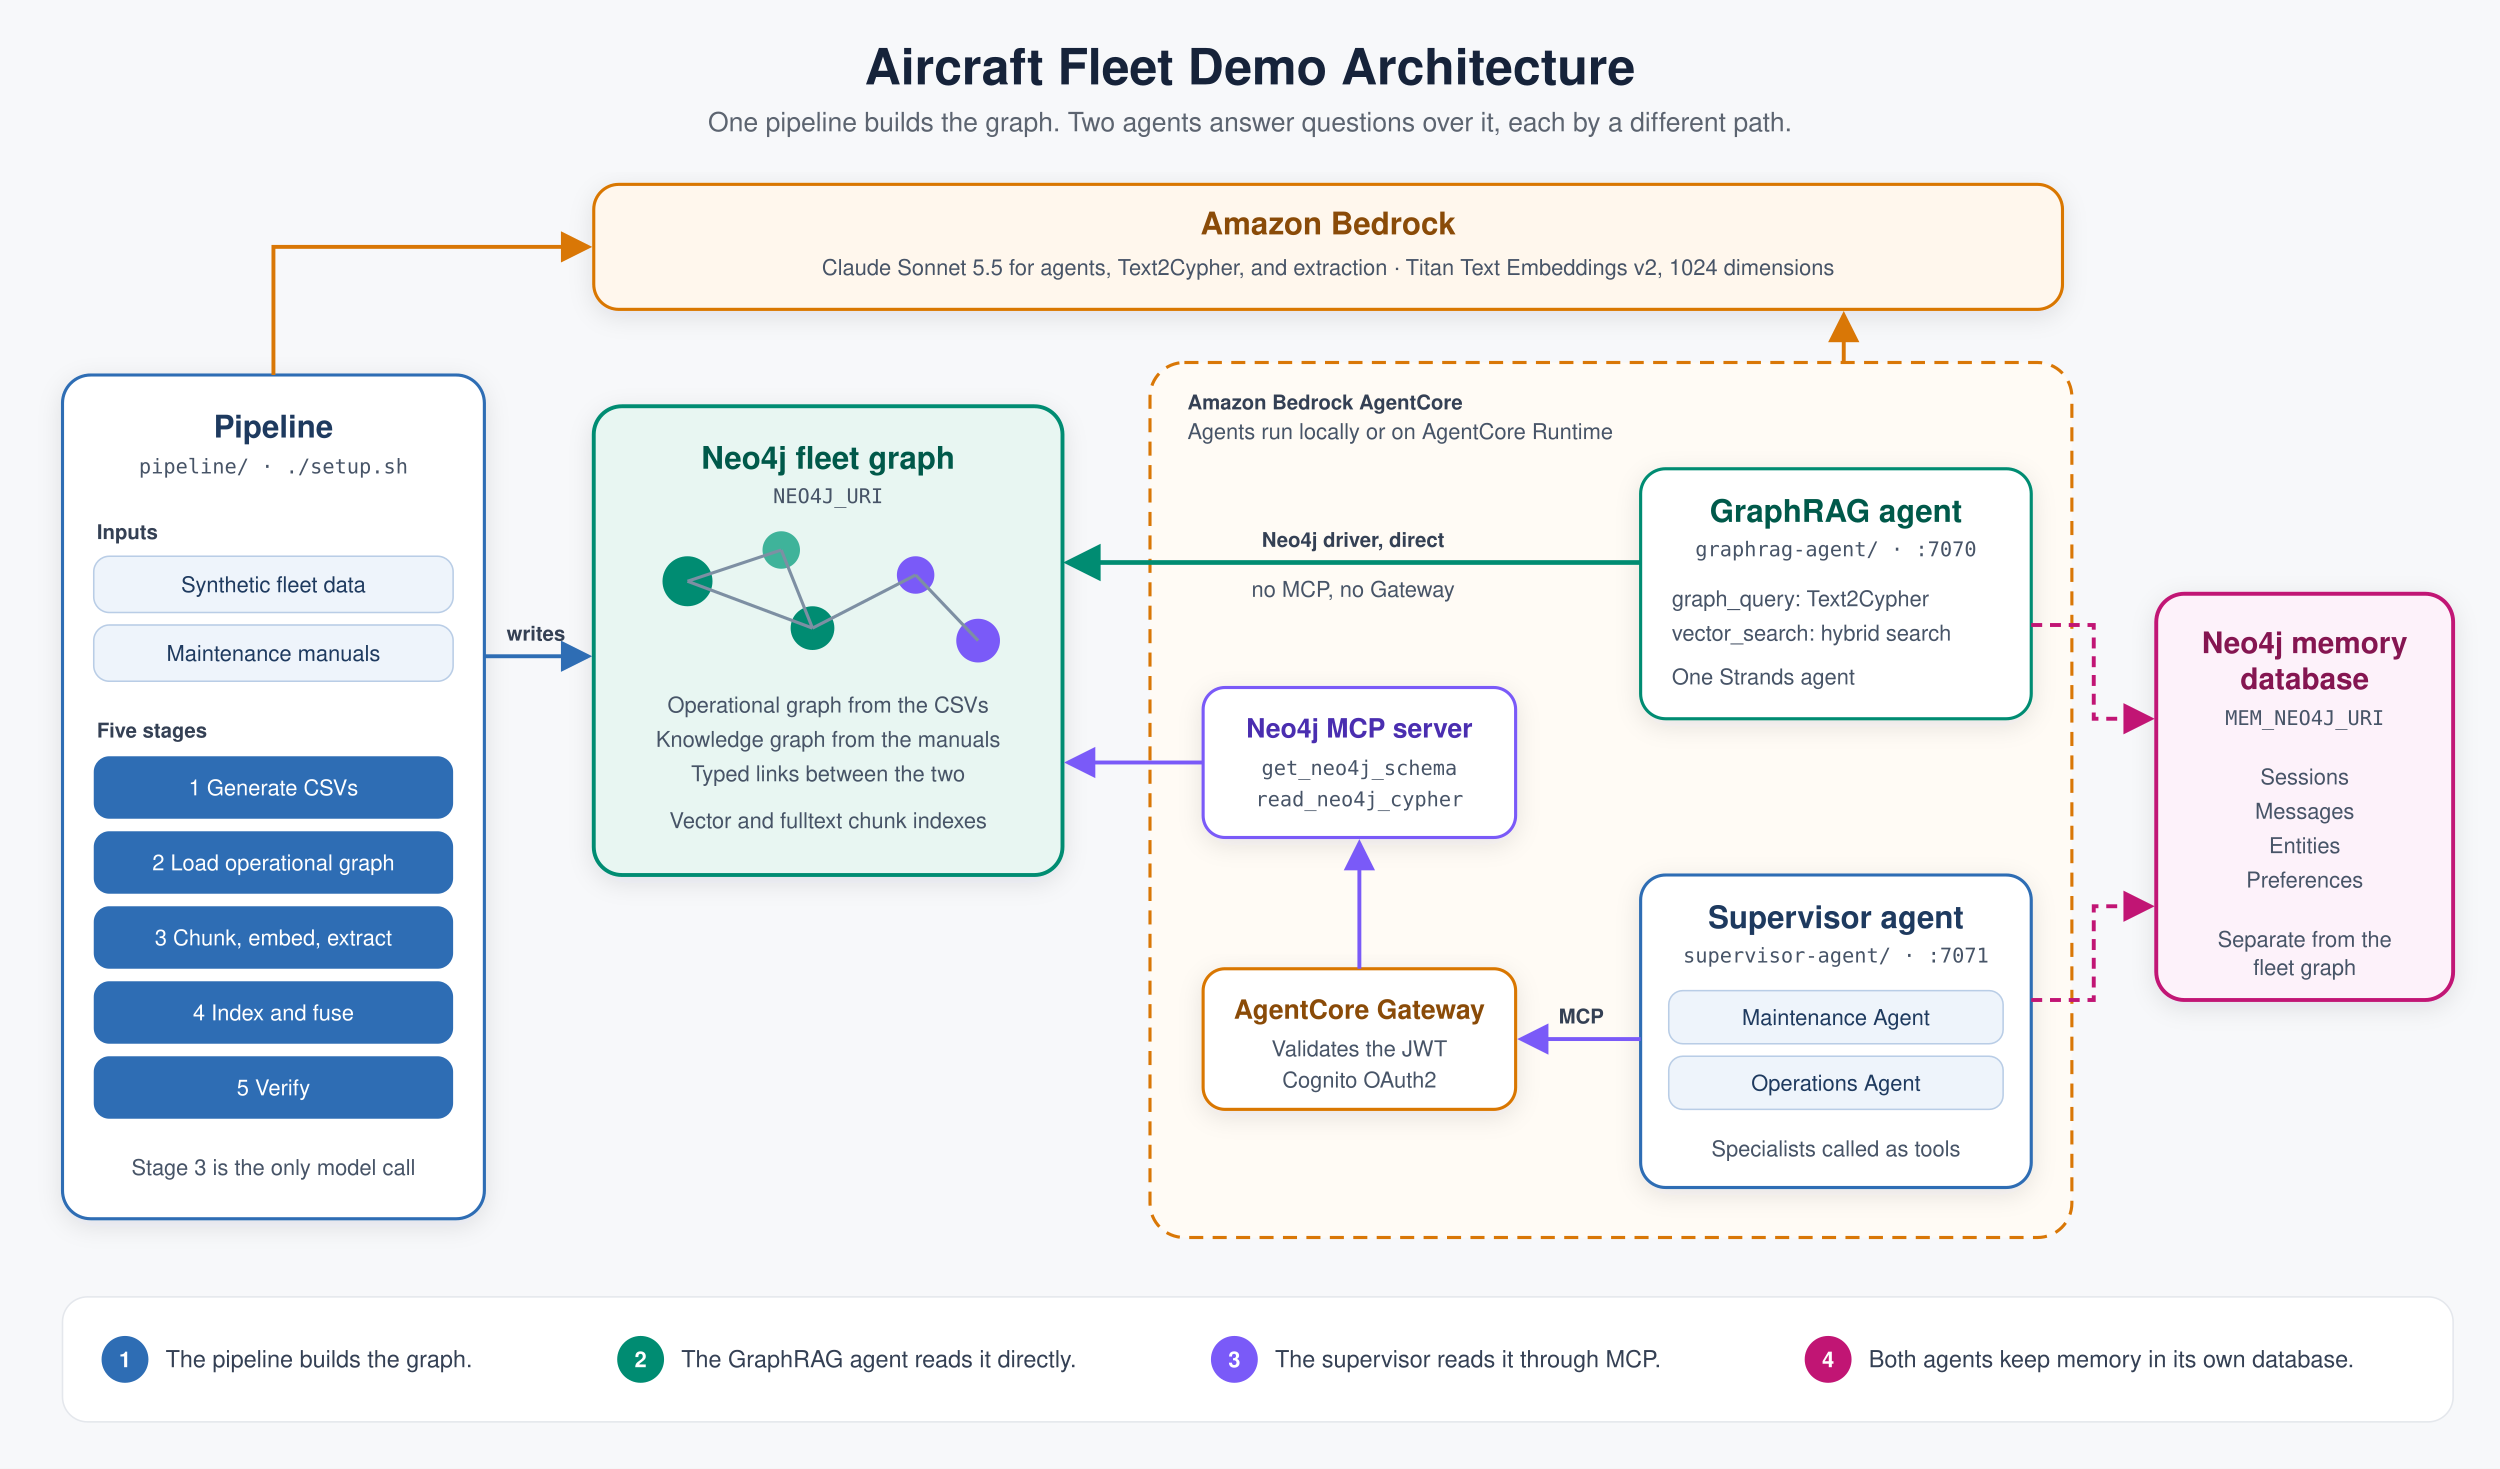
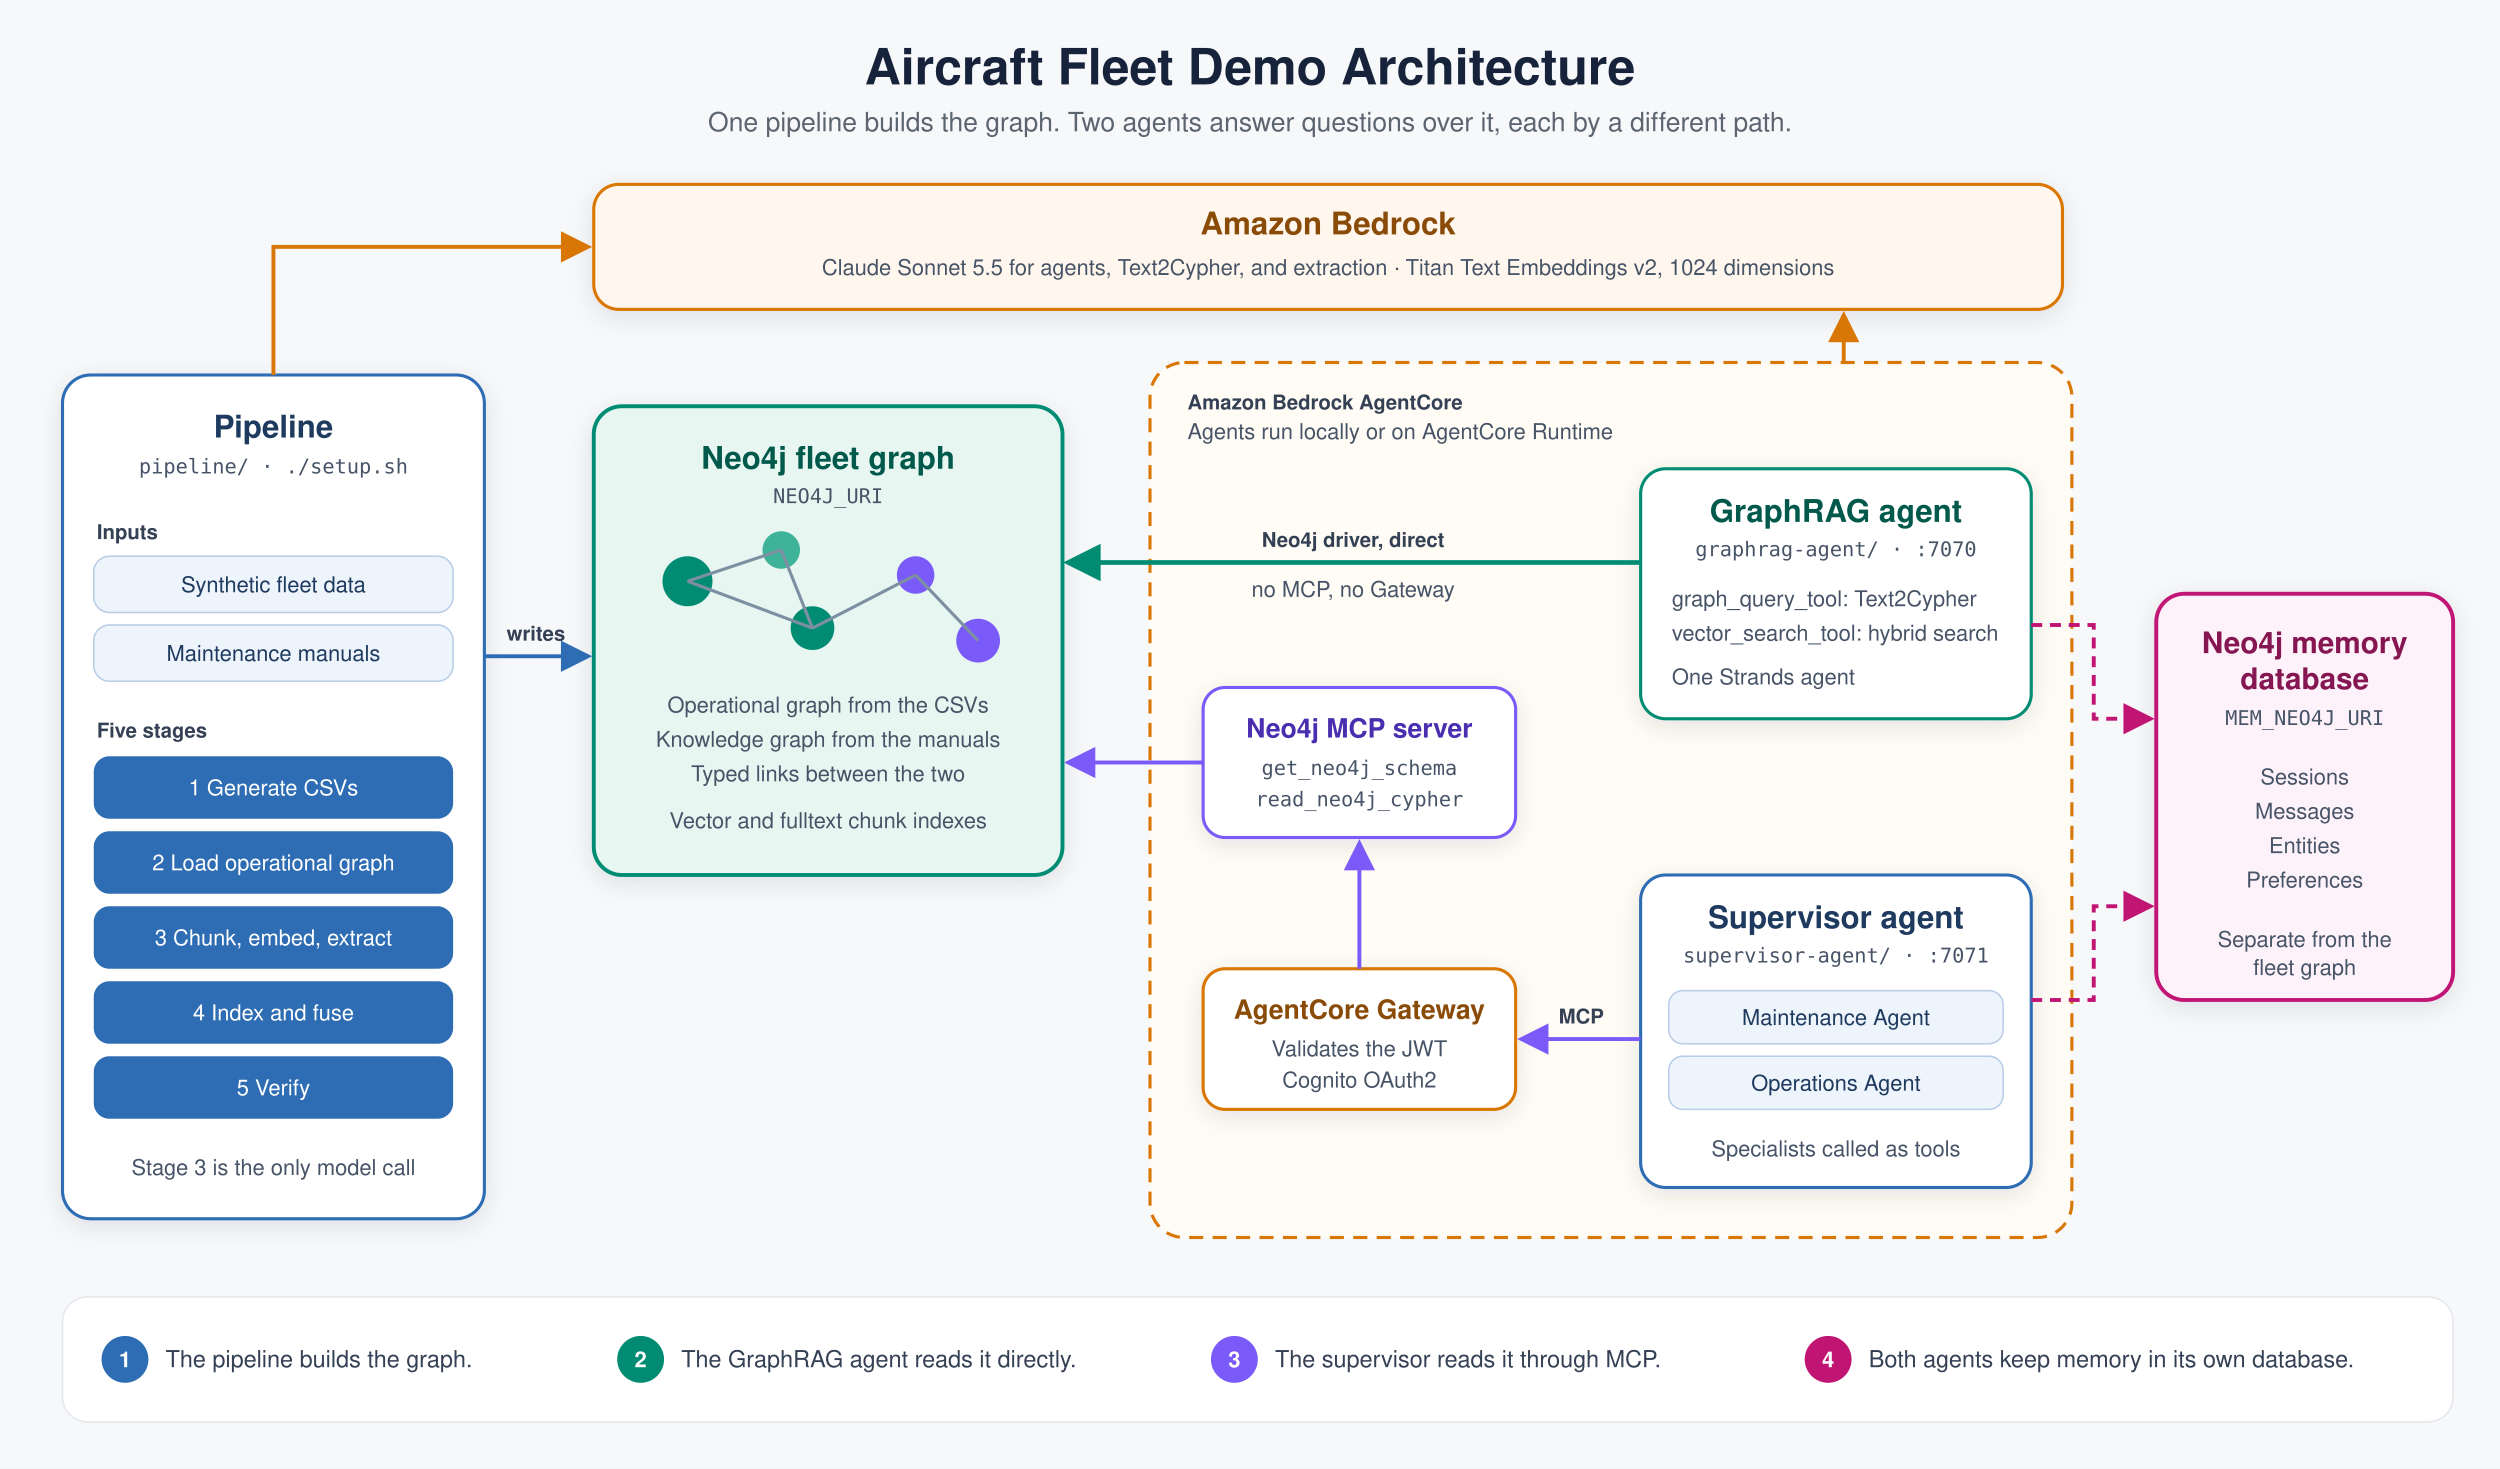
<svg xmlns="http://www.w3.org/2000/svg" width="1600" height="940" viewBox="0 0 1600 940" font-family="'Helvetica Neue', Helvetica, Arial, sans-serif">
  <style>
    .h1 { font-size: 32px; font-weight: 700; fill: #16233A; }
    .sub { font-size: 17px; fill: #5C6470; }
    .t { font-size: 20px; font-weight: 700; }
    .s { font-size: 14px; fill: #475467; }
    .m { font-size: 13px; fill: #475467; font-family: Menlo, Consolas, monospace; }
    .lbl { font-size: 13px; font-weight: 600; fill: #344054; }
    .pill { font-size: 14px; fill: #1E3A5F; }
  </style>
  <defs>
    <filter id="shadow" x="-15%" y="-15%" width="130%" height="140%">
      <feDropShadow dx="0" dy="4" stdDeviation="8" flood-color="#101828" flood-opacity="0.10" />
    </filter>
    <marker id="a-slate" viewBox="0 0 10 10" refX="8.5" refY="5" markerWidth="8" markerHeight="8" orient="auto-start-reverse">
      <path d="M0,0 L10,5 L0,10 Z" fill="#667085" />
    </marker>
    <marker id="a-teal" viewBox="0 0 10 10" refX="8.5" refY="5" markerWidth="8" markerHeight="8" orient="auto-start-reverse">
      <path d="M0,0 L10,5 L0,10 Z" fill="#008C72" />
    </marker>
    <marker id="a-blue" viewBox="0 0 10 10" refX="8.5" refY="5" markerWidth="8" markerHeight="8" orient="auto-start-reverse">
      <path d="M0,0 L10,5 L0,10 Z" fill="#2E6DB4" />
    </marker>
    <marker id="a-orange" viewBox="0 0 10 10" refX="8.5" refY="5" markerWidth="8" markerHeight="8" orient="auto-start-reverse">
      <path d="M0,0 L10,5 L0,10 Z" fill="#D97706" />
    </marker>
    <marker id="a-purple" viewBox="0 0 10 10" refX="8.5" refY="5" markerWidth="8" markerHeight="8" orient="auto-start-reverse">
      <path d="M0,0 L10,5 L0,10 Z" fill="#7A5AF8" />
    </marker>
    <marker id="a-pink" viewBox="0 0 10 10" refX="8.5" refY="5" markerWidth="8" markerHeight="8" orient="auto-start-reverse">
      <path d="M0,0 L10,5 L0,10 Z" fill="#C11574" />
    </marker>
  </defs>
  <rect width="1600" height="940" fill="#F7F8FA" />
  <text x="800" y="54" text-anchor="middle" class="h1">Aircraft Fleet Demo Architecture</text>
  <text x="800" y="84" text-anchor="middle" class="sub">One pipeline builds the graph. Two agents answer questions over it, each by a different path.</text>
  <rect x="380" y="118" width="940" height="80" rx="16" fill="#FFF7ED" stroke="#D97706" stroke-width="2" filter="url(#shadow)" />
  <text x="850" y="150" text-anchor="middle" class="t" fill="#8A4B08">Amazon Bedrock</text>
  <text x="850" y="176" text-anchor="middle" class="s">Claude Sonnet 5.5 for agents, Text2Cypher, and extraction  ·  Titan Text Embeddings v2, 1024 dimensions</text>
  <rect x="40" y="240" width="270" height="540" rx="18" fill="#FFFFFF" stroke="#2E6DB4" stroke-width="2" filter="url(#shadow)" />
  <text x="175" y="280" text-anchor="middle" class="t" fill="#1E3A5F">Pipeline</text>
  <text x="175" y="303" text-anchor="middle" class="m">pipeline/ · ./setup.sh</text>
  <text x="62" y="345" class="lbl">Inputs</text>
  <rect x="60" y="356" width="230" height="36" rx="10" fill="#EEF4FB" stroke="#B9CDE6" />
  <text x="175" y="379" text-anchor="middle" class="pill">Synthetic fleet data</text>
  <rect x="60" y="400" width="230" height="36" rx="10" fill="#EEF4FB" stroke="#B9CDE6" />
  <text x="175" y="423" text-anchor="middle" class="pill">Maintenance manuals</text>
  <text x="62" y="472" class="lbl">Five stages</text>
  <rect x="60" y="484" width="230" height="40" rx="10" fill="#2E6DB4" />
  <text x="175" y="509" text-anchor="middle" font-size="14" fill="#FFFFFF">1  Generate CSVs</text>
  <rect x="60" y="532" width="230" height="40" rx="10" fill="#2E6DB4" />
  <text x="175" y="557" text-anchor="middle" font-size="14" fill="#FFFFFF">2  Load operational graph</text>
  <rect x="60" y="580" width="230" height="40" rx="10" fill="#2E6DB4" />
  <text x="175" y="605" text-anchor="middle" font-size="14" fill="#FFFFFF">3  Chunk, embed, extract</text>
  <rect x="60" y="628" width="230" height="40" rx="10" fill="#2E6DB4" />
  <text x="175" y="653" text-anchor="middle" font-size="14" fill="#FFFFFF">4  Index and fuse</text>
  <rect x="60" y="676" width="230" height="40" rx="10" fill="#2E6DB4" />
  <text x="175" y="701" text-anchor="middle" font-size="14" fill="#FFFFFF">5  Verify</text>
  <text x="175" y="752" text-anchor="middle" class="s">Stage 3 is the only model call</text>
  <path d="M175,240 V158 H376" fill="none" stroke="#D97706" stroke-width="2.5" marker-end="url(#a-orange)" />
  <rect x="380" y="260" width="300" height="300" rx="18" fill="#E8F6F2" stroke="#008C72" stroke-width="2.5" filter="url(#shadow)" />
  <text x="530" y="300" text-anchor="middle" class="t" fill="#00594A">Neo4j fleet graph</text>
  <text x="530" y="322" text-anchor="middle" class="m">NEO4J_URI</text>
  <circle cx="440" cy="372" r="16" fill="#008C72" />
  <circle cx="500" cy="352" r="12" fill="#3FB39A" />
  <circle cx="520" cy="402" r="14" fill="#008C72" />
  <circle cx="586" cy="368" r="12" fill="#7A5AF8" />
  <circle cx="626" cy="410" r="14" fill="#7A5AF8" />
  <path d="M440,372 L500,352 M440,372 L520,402 M500,352 L520,402 M520,402 L586,368 M586,368 L626,410" stroke="#7D8FA3" stroke-width="2" />
  <text x="530" y="456" text-anchor="middle" class="s">Operational graph from the CSVs</text>
  <text x="530" y="478" text-anchor="middle" class="s">Knowledge graph from the manuals</text>
  <text x="530" y="500" text-anchor="middle" class="s">Typed links between the two</text>
  <text x="530" y="530" text-anchor="middle" class="s">Vector and fulltext chunk indexes</text>
  <path d="M310,420 H376" fill="none" stroke="#2E6DB4" stroke-width="2.5" marker-end="url(#a-blue)" />
  <text x="343" y="410" text-anchor="middle" class="lbl">writes</text>
  <rect x="736" y="232" width="590" height="560" rx="22" fill="#FFFBF5" stroke="#D97706" stroke-width="2" stroke-dasharray="9 6" />
  <text x="760" y="262" class="lbl" fill="#8A4B08">Amazon Bedrock AgentCore</text>
  <text x="760" y="281" class="s">Agents run locally or on AgentCore Runtime</text>
  <path d="M1180,232 V202" fill="none" stroke="#D97706" stroke-width="2.5" marker-end="url(#a-orange)" />
  <rect x="1050" y="300" width="250" height="160" rx="16" fill="#FFFFFF" stroke="#008C72" stroke-width="2" filter="url(#shadow)" />
  <text x="1175" y="334" text-anchor="middle" class="t" fill="#00594A">GraphRAG agent</text>
  <text x="1175" y="356" text-anchor="middle" class="m">graphrag-agent/ · :7070</text>
-   <text x="1070" y="388" class="s">graph_query: Text2Cypher</text>
-   <text x="1070" y="410" class="s">vector_search: hybrid search</text>
+   <text x="1070" y="388" class="s">graph_query_tool: Text2Cypher</text>
+   <text x="1070" y="410" class="s">vector_search_tool: hybrid search</text>
  <text x="1070" y="438" class="s">One Strands agent</text>
  <rect x="1050" y="560" width="250" height="200" rx="16" fill="#FFFFFF" stroke="#2E6DB4" stroke-width="2" filter="url(#shadow)" />
  <text x="1175" y="594" text-anchor="middle" class="t" fill="#1E3A5F">Supervisor agent</text>
  <text x="1175" y="616" text-anchor="middle" class="m">supervisor-agent/ · :7071</text>
  <rect x="1068" y="634" width="214" height="34" rx="9" fill="#EEF4FB" stroke="#B9CDE6" />
  <text x="1175" y="656" text-anchor="middle" class="pill">Maintenance Agent</text>
  <rect x="1068" y="676" width="214" height="34" rx="9" fill="#EEF4FB" stroke="#B9CDE6" />
  <text x="1175" y="698" text-anchor="middle" class="pill">Operations Agent</text>
  <text x="1175" y="740" text-anchor="middle" class="s">Specialists called as tools</text>
  <rect x="770" y="440" width="200" height="96" rx="14" fill="#FFFFFF" stroke="#7A5AF8" stroke-width="2" filter="url(#shadow)" />
  <text x="870" y="472" text-anchor="middle" font-size="17" font-weight="700" fill="#4A2EB0">Neo4j MCP server</text>
  <text x="870" y="496" text-anchor="middle" class="m">get_neo4j_schema</text>
  <text x="870" y="516" text-anchor="middle" class="m">read_neo4j_cypher</text>
  <rect x="770" y="620" width="200" height="90" rx="14" fill="#FFFFFF" stroke="#D97706" stroke-width="2" filter="url(#shadow)" />
  <text x="870" y="652" text-anchor="middle" font-size="17" font-weight="700" fill="#8A4B08">AgentCore Gateway</text>
  <text x="870" y="676" text-anchor="middle" class="s">Validates the JWT</text>
  <text x="870" y="696" text-anchor="middle" class="s">Cognito OAuth2</text>
  <path d="M1050,360 H684" fill="none" stroke="#008C72" stroke-width="3" marker-end="url(#a-teal)" />
  <text x="866" y="350" text-anchor="middle" class="lbl" fill="#00594A">Neo4j driver, direct</text>
  <text x="866" y="382" text-anchor="middle" class="s">no MCP, no Gateway</text>
  <path d="M1050,665 H974" fill="none" stroke="#7A5AF8" stroke-width="2.5" marker-end="url(#a-purple)" />
  <text x="1012" y="655" text-anchor="middle" class="lbl">MCP</text>
  <path d="M870,620 V540" fill="none" stroke="#7A5AF8" stroke-width="2.5" marker-end="url(#a-purple)" />
  <path d="M770,488 H684" fill="none" stroke="#7A5AF8" stroke-width="2.5" marker-end="url(#a-purple)" />
  <rect x="1380" y="380" width="190" height="260" rx="18" fill="#FDF2FA" stroke="#C11574" stroke-width="2.5" filter="url(#shadow)" />
  <text x="1475" y="418" text-anchor="middle" font-size="19" font-weight="700" fill="#851651">Neo4j memory</text>
  <text x="1475" y="441" text-anchor="middle" font-size="19" font-weight="700" fill="#851651">database</text>
  <text x="1475" y="464" text-anchor="middle" class="m">MEM_NEO4J_URI</text>
  <text x="1475" y="502" text-anchor="middle" class="s">Sessions</text>
  <text x="1475" y="524" text-anchor="middle" class="s">Messages</text>
  <text x="1475" y="546" text-anchor="middle" class="s">Entities</text>
  <text x="1475" y="568" text-anchor="middle" class="s">Preferences</text>
  <text x="1475" y="606" text-anchor="middle" class="s">Separate from the</text>
  <text x="1475" y="624" text-anchor="middle" class="s">fleet graph</text>
  <path d="M1300,400 H1340 V460 H1376" fill="none" stroke="#C11574" stroke-width="2.5" stroke-dasharray="7 5" marker-end="url(#a-pink)" />
  <path d="M1300,640 H1340 V580 H1376" fill="none" stroke="#C11574" stroke-width="2.5" stroke-dasharray="7 5" marker-end="url(#a-pink)" />
  <rect x="40" y="830" width="1530" height="80" rx="16" fill="#FFFFFF" stroke="#E4E7EC" />
  <circle cx="80" cy="870" r="15" fill="#2E6DB4" />
  <text x="80" y="875" text-anchor="middle" font-size="14" font-weight="700" fill="#FFFFFF">1</text>
  <text x="106" y="875" font-size="15" fill="#344054">The pipeline builds the graph.</text>
  <circle cx="410" cy="870" r="15" fill="#008C72" />
  <text x="410" y="875" text-anchor="middle" font-size="14" font-weight="700" fill="#FFFFFF">2</text>
  <text x="436" y="875" font-size="15" fill="#344054">The GraphRAG agent reads it directly.</text>
  <circle cx="790" cy="870" r="15" fill="#7A5AF8" />
  <text x="790" y="875" text-anchor="middle" font-size="14" font-weight="700" fill="#FFFFFF">3</text>
  <text x="816" y="875" font-size="15" fill="#344054">The supervisor reads it through MCP.</text>
  <circle cx="1170" cy="870" r="15" fill="#C11574" />
  <text x="1170" y="875" text-anchor="middle" font-size="14" font-weight="700" fill="#FFFFFF">4</text>
  <text x="1196" y="875" font-size="15" fill="#344054">Both agents keep memory in its own database.</text>
</svg>
